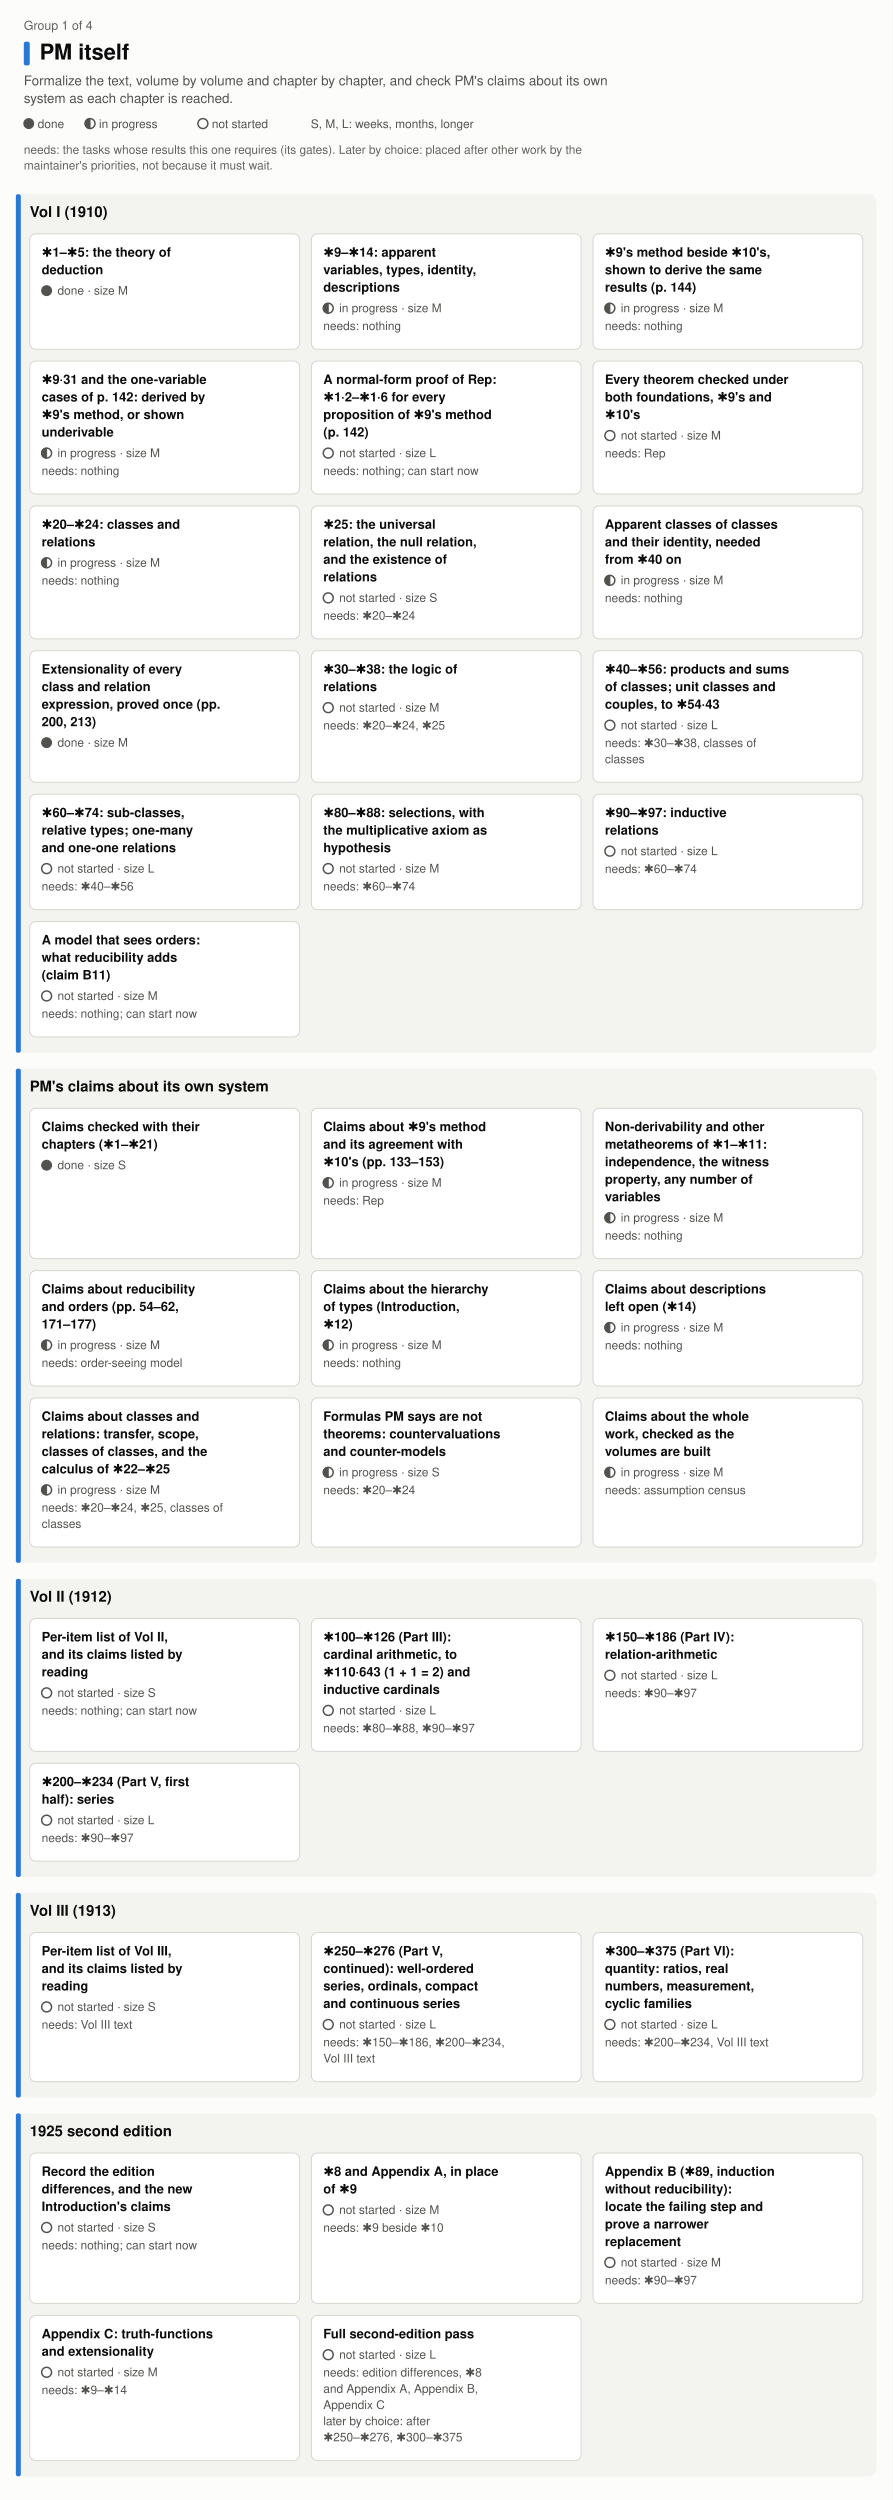
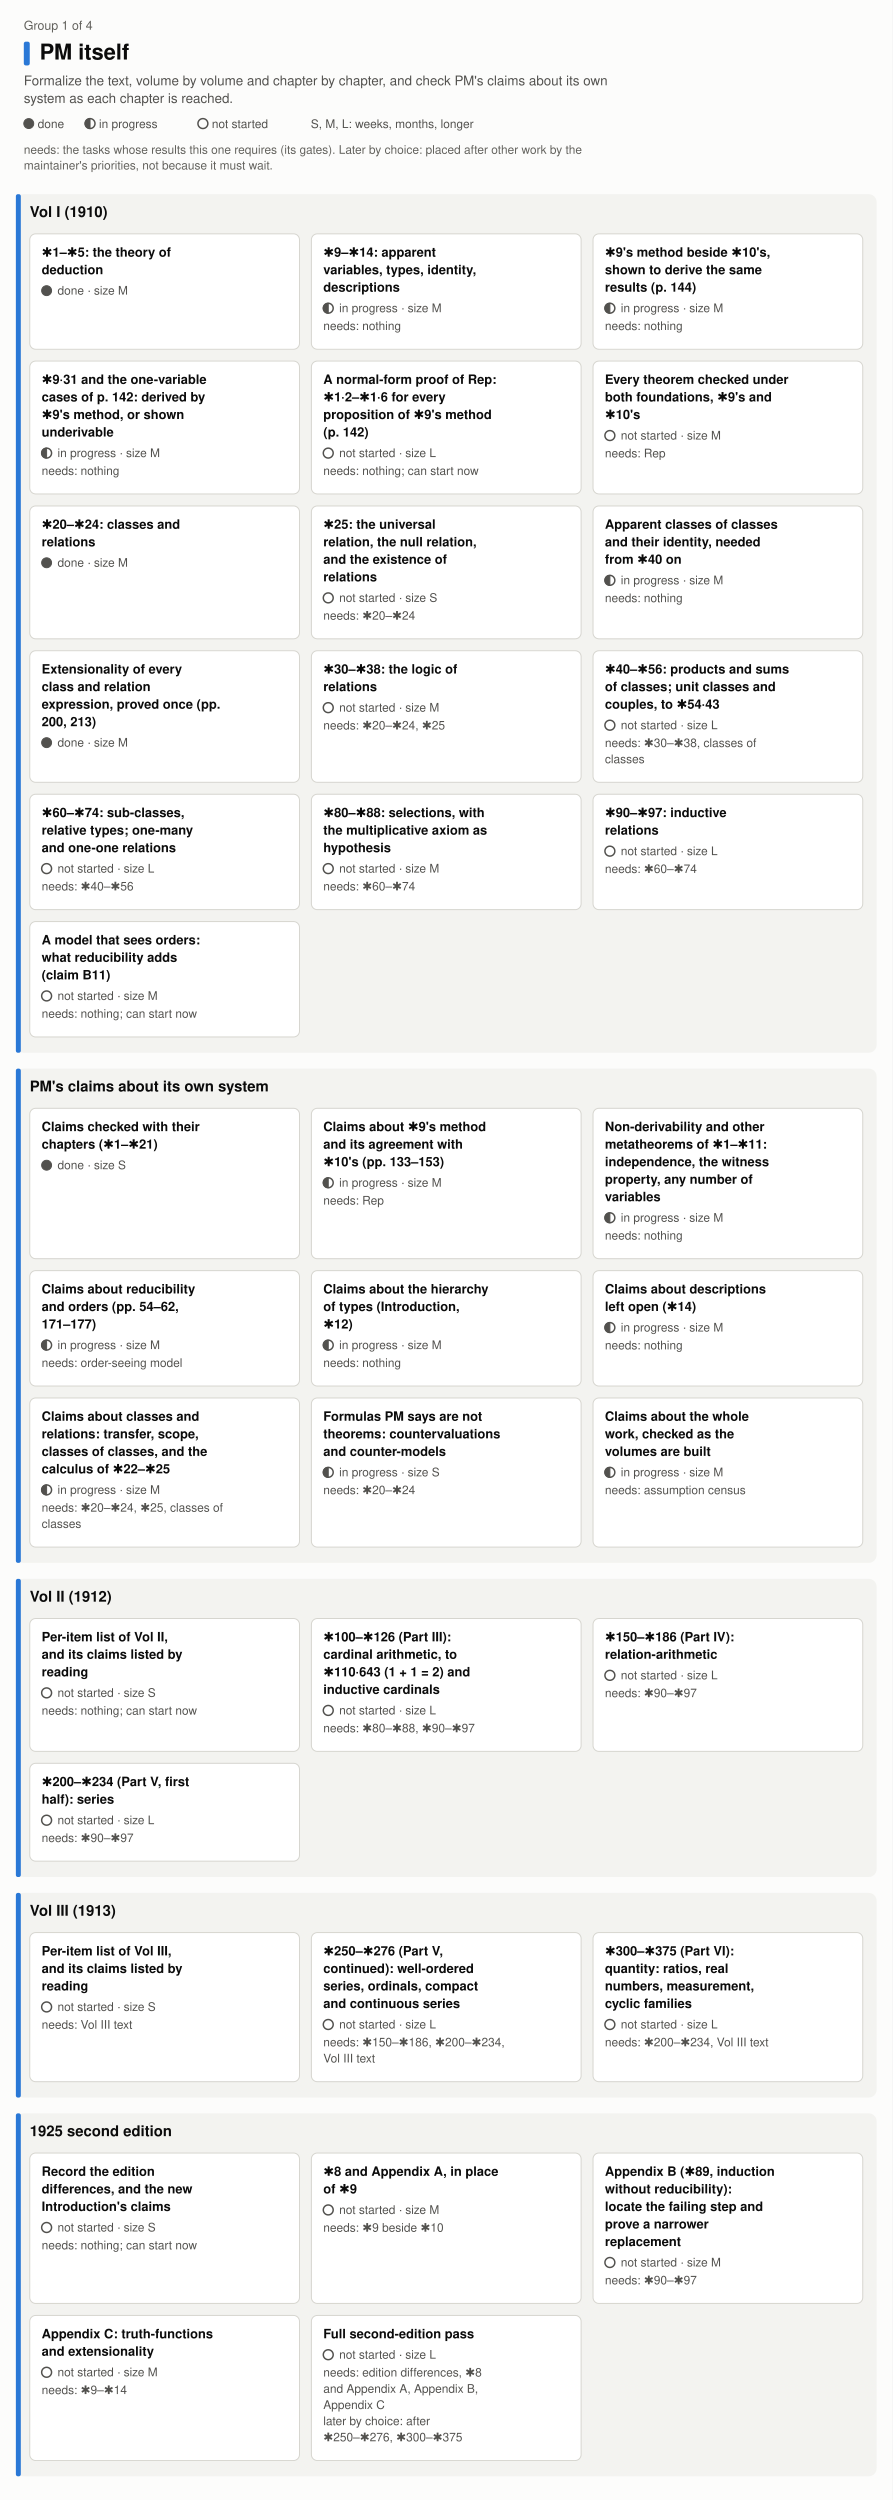
<svg xmlns="http://www.w3.org/2000/svg" width="900" height="2521" viewBox="0 0 900 2521" role="img" aria-labelledby="title desc">
  <style>
text{font-family:system-ui, -apple-system, 'Segoe UI', Helvetica, Arial, sans-serif}
.bg{fill:#fcfcfb}
.card{fill:#ffffff;stroke:#d6d5cf;stroke-width:1}
.band{fill:#f3f3f0}
.rule{stroke:#d6d5cf;stroke-width:1}
.t1{fill:#0b0b0b}
.t2{fill:#52514e}
.t3{fill:#62615c}
.st{fill:#52514e;stroke:#52514e}
.sto{fill:none;stroke:#52514e;stroke-width:1.5}
.edge{fill:none;stroke:#55544f;stroke-width:1.3}
.choice{fill:none;stroke:#8a5a00;stroke-width:1.5;stroke-dasharray:5 3}
.ah{fill:#55544f}
.ahc{fill:#8a5a00}
.ms{fill:#0b0b0b}
.g0{fill:#2a78d6}
.gs0{stroke:#2a78d6;stroke-width:2;fill:none}
.g1{fill:#eb6834}
.gs1{stroke:#eb6834;stroke-width:2;fill:none}
.g2{fill:#1baf7a}
.gs2{stroke:#1baf7a;stroke-width:2;fill:none}
.g3{fill:#eda100}
.gs3{stroke:#eda100;stroke-width:2;fill:none}
@media (prefers-color-scheme: dark) {
.bg{fill:#1a1a19}
.card{fill:#232322;stroke:#45443f;stroke-width:1}
.band{fill:#2b2b29}
.rule{stroke:#45443f;stroke-width:1}
.t1{fill:#ffffff}
.t2{fill:#c3c2b7}
.t3{fill:#b0afa5}
.st{fill:#c3c2b7;stroke:#c3c2b7}
.sto{fill:none;stroke:#c3c2b7;stroke-width:1.5}
.edge{fill:none;stroke:#b8b7ad;stroke-width:1.3}
.choice{fill:none;stroke:#e3b04b;stroke-width:1.5;stroke-dasharray:5 3}
.ah{fill:#b8b7ad}
.ahc{fill:#e3b04b}
.ms{fill:#ffffff}
.g0{fill:#3987e5}
.gs0{stroke:#3987e5;stroke-width:2;fill:none}
.g1{fill:#d95926}
.gs1{stroke:#d95926;stroke-width:2;fill:none}
.g2{fill:#199e70}
.gs2{stroke:#199e70;stroke-width:2;fill:none}
.g3{fill:#c98500}
.gs3{stroke:#c98500;stroke-width:2;fill:none}
}
</style>
  <defs>
    <marker id="ah" viewBox="0 0 10 10" refX="9" refY="5" markerWidth="7" markerHeight="7" orient="auto-start-reverse">
      <path d="M0,0 L10,5 L0,10 z" class="ah" />
    </marker>
    <marker id="ahc" viewBox="0 0 10 10" refX="9" refY="5" markerWidth="7" markerHeight="7" orient="auto-start-reverse">
      <path d="M0,0 L10,5 L0,10 z" class="ahc" />
    </marker>
  </defs>
  <rect x="0" y="0" width="900" height="2521" class="bg" />
  <rect x="16.0" y="195.8" width="868.0" height="865.8" rx="8" class="band" />
  <rect x="16.0" y="195.8" width="5.0" height="865.8" rx="2" class="g0" />
  <rect x="30.0" y="235.8" width="272.0" height="116.4" rx="6" class="card" />
  <rect x="314.0" y="235.8" width="272.0" height="116.4" rx="6" class="card" />
  <rect x="598.0" y="235.8" width="272.0" height="116.4" rx="6" class="card" />
  <rect x="30.0" y="364.1" width="272.0" height="134.0" rx="6" class="card" />
  <rect x="314.0" y="364.1" width="272.0" height="134.0" rx="6" class="card" />
  <rect x="598.0" y="364.1" width="272.0" height="134.0" rx="6" class="card" />
  <rect x="30.0" y="510.2" width="272.0" height="134.0" rx="6" class="card" />
  <rect x="314.0" y="510.2" width="272.0" height="134.0" rx="6" class="card" />
  <rect x="598.0" y="510.2" width="272.0" height="134.0" rx="6" class="card" />
  <rect x="30.0" y="656.2" width="272.0" height="132.7" rx="6" class="card" />
  <rect x="314.0" y="656.2" width="272.0" height="132.7" rx="6" class="card" />
  <rect x="598.0" y="656.2" width="272.0" height="132.7" rx="6" class="card" />
  <rect x="30.0" y="800.9" width="272.0" height="116.4" rx="6" class="card" />
  <rect x="314.0" y="800.9" width="272.0" height="116.4" rx="6" class="card" />
  <rect x="598.0" y="800.9" width="272.0" height="116.4" rx="6" class="card" />
  <rect x="30.0" y="929.3" width="272.0" height="116.4" rx="6" class="card" />
  <rect x="16.0" y="1077.6" width="868.0" height="498.4" rx="8" class="band" />
  <rect x="16.0" y="1077.6" width="5.0" height="498.4" rx="2" class="g0" />
  <rect x="30.0" y="1117.6" width="272.0" height="151.7" rx="6" class="card" />
  <rect x="314.0" y="1117.6" width="272.0" height="151.7" rx="6" class="card" />
  <rect x="598.0" y="1117.6" width="272.0" height="151.7" rx="6" class="card" />
  <rect x="30.0" y="1281.3" width="272.0" height="116.4" rx="6" class="card" />
  <rect x="314.0" y="1281.3" width="272.0" height="116.4" rx="6" class="card" />
  <rect x="598.0" y="1281.3" width="272.0" height="116.4" rx="6" class="card" />
  <rect x="30.0" y="1409.7" width="272.0" height="150.4" rx="6" class="card" />
  <rect x="314.0" y="1409.7" width="272.0" height="150.4" rx="6" class="card" />
  <rect x="598.0" y="1409.7" width="272.0" height="150.4" rx="6" class="card" />
  <rect x="16.0" y="1592.1" width="868.0" height="300.7" rx="8" class="band" />
  <rect x="16.0" y="1592.1" width="5.0" height="300.7" rx="2" class="g0" />
  <rect x="30.0" y="1632.1" width="272.0" height="134.0" rx="6" class="card" />
  <rect x="314.0" y="1632.1" width="272.0" height="134.0" rx="6" class="card" />
  <rect x="598.0" y="1632.1" width="272.0" height="134.0" rx="6" class="card" />
  <rect x="30.0" y="1778.1" width="272.0" height="98.7" rx="6" class="card" />
  <rect x="16.0" y="1908.8" width="868.0" height="206.4" rx="8" class="band" />
  <rect x="16.0" y="1908.8" width="5.0" height="206.4" rx="2" class="g0" />
  <rect x="30.0" y="1948.8" width="272.0" height="150.4" rx="6" class="card" />
  <rect x="314.0" y="1948.8" width="272.0" height="150.4" rx="6" class="card" />
  <rect x="598.0" y="1948.8" width="272.0" height="150.4" rx="6" class="card" />
  <rect x="16.0" y="2131.1" width="868.0" height="366.0" rx="8" class="band" />
  <rect x="16.0" y="2131.1" width="5.0" height="366.0" rx="2" class="g0" />
  <rect x="30.0" y="2171.1" width="272.0" height="151.7" rx="6" class="card" />
  <rect x="314.0" y="2171.1" width="272.0" height="151.7" rx="6" class="card" />
  <rect x="598.0" y="2171.1" width="272.0" height="151.7" rx="6" class="card" />
  <rect x="30.0" y="2334.9" width="272.0" height="146.3" rx="6" class="card" />
  <rect x="314.0" y="2334.9" width="272.0" height="146.3" rx="6" class="card" />
  <text x="24.0" y="30.0" font-size="12.5" class="t3">Group 1 of 4</text>
  <text x="40.0" y="60.0" font-size="22" font-weight="700" class="t1">PM itself</text>
  <rect x="24.0" y="42.0" width="6.0" height="24.0" rx="2" class="g0" />
  <text x="24.0" y="86.0" font-size="13.5" class="t2">Formalize the text, volume by volume and chapter by chapter, and check PM's claims about its own</text>
  <text x="24.0" y="103.8" font-size="13.5" class="t2">system as each chapter is reached.</text>
  <circle cx="29.0" cy="124.6" r="5" class="st" />
  <text x="38.0" y="129.1" font-size="12" class="t2">done</text>
  <circle cx="90.8" cy="124.6" r="5" class="sto" />
  <path d="M90.8,119.6 A5,5 0 0 0 90.8,129.6 Z" class="st" />
  <text x="99.8" y="129.1" font-size="12" class="t2">in progress</text>
  <circle cx="204.6" cy="124.6" r="5" class="sto" />
  <text x="213.6" y="129.1" font-size="12" class="t2">not started</text>
  <text x="313.4" y="129.1" font-size="12" class="t2">S, M, L: weeks, months, longer</text>
  <text x="24.0" y="155.1" font-size="12" class="t3">needs: the tasks whose results this one requires (its gates). Later by choice: placed after other work by the</text>
  <text x="24.0" y="170.9" font-size="12" class="t3">maintainer's priorities, not because it must wait.</text>
  <text x="30.0" y="218.8" font-size="15" font-weight="700" class="t1">Vol I (1910)</text>
  <text x="42.0" y="258.8" font-size="13" font-weight="700" class="t1">✱1–✱5: the theory of</text>
  <text x="42.0" y="276.5" font-size="13" font-weight="700" class="t1">deduction</text>
  <circle cx="47.0" cy="293.1" r="5" class="st" />
  <text x="58.0" y="297.1" font-size="12" class="t2">done · size M</text>
  <text x="326.0" y="258.8" font-size="13" font-weight="700" class="t1">✱9–✱14: apparent</text>
  <text x="326.0" y="276.5" font-size="13" font-weight="700" class="t1">variables, types, identity,</text>
  <text x="326.0" y="294.1" font-size="13" font-weight="700" class="t1">descriptions</text>
  <circle cx="331.0" cy="310.8" r="5" class="sto" />
  <path d="M331.0,305.8 A5,5 0 0 0 331.0,315.8 Z" class="st" />
  <text x="342.0" y="314.8" font-size="12" class="t2">in progress · size M</text>
  <text x="326.0" y="332.8" font-size="12" class="t2">needs: nothing</text>
  <text x="610.0" y="258.8" font-size="13" font-weight="700" class="t1">✱9's method beside ✱10's,</text>
  <text x="610.0" y="276.5" font-size="13" font-weight="700" class="t1">shown to derive the same</text>
  <text x="610.0" y="294.1" font-size="13" font-weight="700" class="t1">results (p. 144)</text>
  <circle cx="615.0" cy="310.8" r="5" class="sto" />
  <path d="M615.0,305.8 A5,5 0 0 0 615.0,315.8 Z" class="st" />
  <text x="626.0" y="314.8" font-size="12" class="t2">in progress · size M</text>
  <text x="610.0" y="332.8" font-size="12" class="t2">needs: nothing</text>
  <text x="42.0" y="387.1" font-size="13" font-weight="700" class="t1">✱9·31 and the one-variable</text>
  <text x="42.0" y="404.8" font-size="13" font-weight="700" class="t1">cases of p. 142: derived by</text>
  <text x="42.0" y="422.5" font-size="13" font-weight="700" class="t1">✱9's method, or shown</text>
  <text x="42.0" y="440.2" font-size="13" font-weight="700" class="t1">underivable</text>
  <circle cx="47.0" cy="456.9" r="5" class="sto" />
  <path d="M47.0,451.9 A5,5 0 0 0 47.0,461.9 Z" class="st" />
  <text x="58.0" y="460.9" font-size="12" class="t2">in progress · size M</text>
  <text x="42.0" y="478.9" font-size="12" class="t2">needs: nothing</text>
  <text x="326.0" y="387.1" font-size="13" font-weight="700" class="t1">A normal-form proof of Rep:</text>
  <text x="326.0" y="404.8" font-size="13" font-weight="700" class="t1">✱1·2–✱1·6 for every</text>
  <text x="326.0" y="422.5" font-size="13" font-weight="700" class="t1">proposition of ✱9's method</text>
  <text x="326.0" y="440.2" font-size="13" font-weight="700" class="t1">(p. 142)</text>
  <circle cx="331.0" cy="456.9" r="5" class="sto" />
  <text x="342.0" y="460.9" font-size="12" class="t2">not started · size L</text>
  <text x="326.0" y="478.9" font-size="12" class="t2">needs: nothing; can start now</text>
  <text x="610.0" y="387.1" font-size="13" font-weight="700" class="t1">Every theorem checked under</text>
  <text x="610.0" y="404.8" font-size="13" font-weight="700" class="t1">both foundations, ✱9's and</text>
  <text x="610.0" y="422.5" font-size="13" font-weight="700" class="t1">✱10's</text>
  <circle cx="615.0" cy="439.2" r="5" class="sto" />
  <text x="626.0" y="443.2" font-size="12" class="t2">not started · size M</text>
  <text x="610.0" y="461.2" font-size="12" class="t2">needs: Rep</text>
  <text x="42.0" y="533.2" font-size="13" font-weight="700" class="t1">✱20–✱24: classes and</text>
  <text x="42.0" y="550.9" font-size="13" font-weight="700" class="t1">relations</text>
-   <circle cx="47.0" cy="567.5" r="5" class="sto" />
-   <path d="M47.0,562.5 A5,5 0 0 0 47.0,572.5 Z" class="st" />
-   <text x="58.0" y="571.5" font-size="12" class="t2">in progress · size M</text>
-   <text x="42.0" y="589.5" font-size="12" class="t2">needs: nothing</text>
+   <circle cx="47.0" cy="567.5" r="5" class="st" />
+   <text x="58.0" y="571.5" font-size="12" class="t2">done · size M</text>
  <text x="326.0" y="533.2" font-size="13" font-weight="700" class="t1">✱25: the universal</text>
  <text x="326.0" y="550.9" font-size="13" font-weight="700" class="t1">relation, the null relation,</text>
  <text x="326.0" y="568.5" font-size="13" font-weight="700" class="t1">and the existence of</text>
  <text x="326.0" y="586.2" font-size="13" font-weight="700" class="t1">relations</text>
  <circle cx="331.0" cy="602.9" r="5" class="sto" />
  <text x="342.0" y="606.9" font-size="12" class="t2">not started · size S</text>
  <text x="326.0" y="624.9" font-size="12" class="t2">needs: ✱20–✱24</text>
  <text x="610.0" y="533.2" font-size="13" font-weight="700" class="t1">Apparent classes of classes</text>
  <text x="610.0" y="550.9" font-size="13" font-weight="700" class="t1">and their identity, needed</text>
  <text x="610.0" y="568.5" font-size="13" font-weight="700" class="t1">from ✱40 on</text>
  <circle cx="615.0" cy="585.2" r="5" class="sto" />
  <path d="M615.0,580.2 A5,5 0 0 0 615.0,590.2 Z" class="st" />
  <text x="626.0" y="589.2" font-size="12" class="t2">in progress · size M</text>
  <text x="610.0" y="607.2" font-size="12" class="t2">needs: nothing</text>
  <text x="42.0" y="679.2" font-size="13" font-weight="700" class="t1">Extensionality of every</text>
  <text x="42.0" y="696.9" font-size="13" font-weight="700" class="t1">class and relation</text>
  <text x="42.0" y="714.6" font-size="13" font-weight="700" class="t1">expression, proved once (pp.</text>
  <text x="42.0" y="732.3" font-size="13" font-weight="700" class="t1">200, 213)</text>
  <circle cx="47.0" cy="748.9" r="5" class="st" />
  <text x="58.0" y="752.9" font-size="12" class="t2">done · size M</text>
  <text x="326.0" y="679.2" font-size="13" font-weight="700" class="t1">✱30–✱38: the logic of</text>
  <text x="326.0" y="696.9" font-size="13" font-weight="700" class="t1">relations</text>
  <circle cx="331.0" cy="713.6" r="5" class="sto" />
  <text x="342.0" y="717.6" font-size="12" class="t2">not started · size M</text>
  <text x="326.0" y="735.6" font-size="12" class="t2">needs: ✱20–✱24, ✱25</text>
  <text x="610.0" y="679.2" font-size="13" font-weight="700" class="t1">✱40–✱56: products and sums</text>
  <text x="610.0" y="696.9" font-size="13" font-weight="700" class="t1">of classes; unit classes and</text>
  <text x="610.0" y="714.6" font-size="13" font-weight="700" class="t1">couples, to ✱54·43</text>
  <circle cx="615.0" cy="731.3" r="5" class="sto" />
  <text x="626.0" y="735.3" font-size="12" class="t2">not started · size L</text>
  <text x="610.0" y="753.3" font-size="12" class="t2">needs: ✱30–✱38, classes of</text>
  <text x="610.0" y="769.6" font-size="12" class="t2">classes</text>
  <text x="42.0" y="823.9" font-size="13" font-weight="700" class="t1">✱60–✱74: sub-classes,</text>
  <text x="42.0" y="841.6" font-size="13" font-weight="700" class="t1">relative types; one-many</text>
  <text x="42.0" y="859.3" font-size="13" font-weight="700" class="t1">and one-one relations</text>
  <circle cx="47.0" cy="875.9" r="5" class="sto" />
  <text x="58.0" y="879.9" font-size="12" class="t2">not started · size L</text>
  <text x="42.0" y="897.9" font-size="12" class="t2">needs: ✱40–✱56</text>
  <text x="326.0" y="823.9" font-size="13" font-weight="700" class="t1">✱80–✱88: selections, with</text>
  <text x="326.0" y="841.6" font-size="13" font-weight="700" class="t1">the multiplicative axiom as</text>
  <text x="326.0" y="859.3" font-size="13" font-weight="700" class="t1">hypothesis</text>
  <circle cx="331.0" cy="875.9" r="5" class="sto" />
  <text x="342.0" y="879.9" font-size="12" class="t2">not started · size M</text>
  <text x="326.0" y="897.9" font-size="12" class="t2">needs: ✱60–✱74</text>
  <text x="610.0" y="823.9" font-size="13" font-weight="700" class="t1">✱90–✱97: inductive</text>
  <text x="610.0" y="841.6" font-size="13" font-weight="700" class="t1">relations</text>
  <circle cx="615.0" cy="858.3" r="5" class="sto" />
  <text x="626.0" y="862.3" font-size="12" class="t2">not started · size L</text>
  <text x="610.0" y="880.3" font-size="12" class="t2">needs: ✱60–✱74</text>
  <text x="42.0" y="952.3" font-size="13" font-weight="700" class="t1">A model that sees orders:</text>
  <text x="42.0" y="969.9" font-size="13" font-weight="700" class="t1">what reducibility adds</text>
  <text x="42.0" y="987.6" font-size="13" font-weight="700" class="t1">(claim B11)</text>
  <circle cx="47.0" cy="1004.3" r="5" class="sto" />
  <text x="58.0" y="1008.3" font-size="12" class="t2">not started · size M</text>
  <text x="42.0" y="1026.3" font-size="12" class="t2">needs: nothing; can start now</text>
  <text x="30.0" y="1100.6" font-size="15" font-weight="700" class="t1">PM's claims about its own system</text>
  <text x="42.0" y="1140.6" font-size="13" font-weight="700" class="t1">Claims checked with their</text>
  <text x="42.0" y="1158.3" font-size="13" font-weight="700" class="t1">chapters (✱1–✱21)</text>
  <circle cx="47.0" cy="1175.0" r="5" class="st" />
  <text x="58.0" y="1179.0" font-size="12" class="t2">done · size S</text>
  <text x="326.0" y="1140.6" font-size="13" font-weight="700" class="t1">Claims about ✱9's method</text>
  <text x="326.0" y="1158.3" font-size="13" font-weight="700" class="t1">and its agreement with</text>
  <text x="326.0" y="1176.0" font-size="13" font-weight="700" class="t1">✱10's (pp. 133–153)</text>
  <circle cx="331.0" cy="1192.7" r="5" class="sto" />
  <path d="M331.0,1187.7 A5,5 0 0 0 331.0,1197.7 Z" class="st" />
  <text x="342.0" y="1196.7" font-size="12" class="t2">in progress · size M</text>
  <text x="326.0" y="1214.7" font-size="12" class="t2">needs: Rep</text>
  <text x="610.0" y="1140.6" font-size="13" font-weight="700" class="t1">Non-derivability and other</text>
  <text x="610.0" y="1158.3" font-size="13" font-weight="700" class="t1">metatheorems of ✱1–✱11:</text>
  <text x="610.0" y="1176.0" font-size="13" font-weight="700" class="t1">independence, the witness</text>
  <text x="610.0" y="1193.7" font-size="13" font-weight="700" class="t1">property, any number of</text>
  <text x="610.0" y="1211.3" font-size="13" font-weight="700" class="t1">variables</text>
  <circle cx="615.0" cy="1228.0" r="5" class="sto" />
  <path d="M615.0,1223.0 A5,5 0 0 0 615.0,1233.0 Z" class="st" />
  <text x="626.0" y="1232.0" font-size="12" class="t2">in progress · size M</text>
  <text x="610.0" y="1250.0" font-size="12" class="t2">needs: nothing</text>
  <text x="42.0" y="1304.3" font-size="13" font-weight="700" class="t1">Claims about reducibility</text>
  <text x="42.0" y="1322.0" font-size="13" font-weight="700" class="t1">and orders (pp. 54–62,</text>
  <text x="42.0" y="1339.7" font-size="13" font-weight="700" class="t1">171–177)</text>
  <circle cx="47.0" cy="1356.4" r="5" class="sto" />
  <path d="M47.0,1351.4 A5,5 0 0 0 47.0,1361.4 Z" class="st" />
  <text x="58.0" y="1360.4" font-size="12" class="t2">in progress · size M</text>
  <text x="42.0" y="1378.4" font-size="12" class="t2">needs: order-seeing model</text>
  <text x="326.0" y="1304.3" font-size="13" font-weight="700" class="t1">Claims about the hierarchy</text>
  <text x="326.0" y="1322.0" font-size="13" font-weight="700" class="t1">of types (Introduction,</text>
  <text x="326.0" y="1339.7" font-size="13" font-weight="700" class="t1">✱12)</text>
  <circle cx="331.0" cy="1356.4" r="5" class="sto" />
  <path d="M331.0,1351.4 A5,5 0 0 0 331.0,1361.4 Z" class="st" />
  <text x="342.0" y="1360.4" font-size="12" class="t2">in progress · size M</text>
  <text x="326.0" y="1378.4" font-size="12" class="t2">needs: nothing</text>
  <text x="610.0" y="1304.3" font-size="13" font-weight="700" class="t1">Claims about descriptions</text>
  <text x="610.0" y="1322.0" font-size="13" font-weight="700" class="t1">left open (✱14)</text>
  <circle cx="615.0" cy="1338.7" r="5" class="sto" />
  <path d="M615.0,1333.7 A5,5 0 0 0 615.0,1343.7 Z" class="st" />
  <text x="626.0" y="1342.7" font-size="12" class="t2">in progress · size M</text>
  <text x="610.0" y="1360.7" font-size="12" class="t2">needs: nothing</text>
  <text x="42.0" y="1432.7" font-size="13" font-weight="700" class="t1">Claims about classes and</text>
  <text x="42.0" y="1450.4" font-size="13" font-weight="700" class="t1">relations: transfer, scope,</text>
  <text x="42.0" y="1468.1" font-size="13" font-weight="700" class="t1">classes of classes, and the</text>
  <text x="42.0" y="1485.7" font-size="13" font-weight="700" class="t1">calculus of ✱22–✱25</text>
  <circle cx="47.0" cy="1502.4" r="5" class="sto" />
  <path d="M47.0,1497.4 A5,5 0 0 0 47.0,1507.4 Z" class="st" />
  <text x="58.0" y="1506.4" font-size="12" class="t2">in progress · size M</text>
  <text x="42.0" y="1524.4" font-size="12" class="t2">needs: ✱20–✱24, ✱25, classes of</text>
  <text x="42.0" y="1540.7" font-size="12" class="t2">classes</text>
  <text x="326.0" y="1432.7" font-size="13" font-weight="700" class="t1">Formulas PM says are not</text>
  <text x="326.0" y="1450.4" font-size="13" font-weight="700" class="t1">theorems: countervaluations</text>
  <text x="326.0" y="1468.1" font-size="13" font-weight="700" class="t1">and counter-models</text>
  <circle cx="331.0" cy="1484.7" r="5" class="sto" />
  <path d="M331.0,1479.7 A5,5 0 0 0 331.0,1489.7 Z" class="st" />
  <text x="342.0" y="1488.7" font-size="12" class="t2">in progress · size S</text>
  <text x="326.0" y="1506.7" font-size="12" class="t2">needs: ✱20–✱24</text>
  <text x="610.0" y="1432.7" font-size="13" font-weight="700" class="t1">Claims about the whole</text>
  <text x="610.0" y="1450.4" font-size="13" font-weight="700" class="t1">work, checked as the</text>
  <text x="610.0" y="1468.1" font-size="13" font-weight="700" class="t1">volumes are built</text>
  <circle cx="615.0" cy="1484.7" r="5" class="sto" />
  <path d="M615.0,1479.7 A5,5 0 0 0 615.0,1489.7 Z" class="st" />
  <text x="626.0" y="1488.7" font-size="12" class="t2">in progress · size M</text>
  <text x="610.0" y="1506.7" font-size="12" class="t2">needs: assumption census</text>
  <text x="30.0" y="1615.1" font-size="15" font-weight="700" class="t1">Vol II (1912)</text>
  <text x="42.0" y="1655.1" font-size="13" font-weight="700" class="t1">Per-item list of Vol II,</text>
  <text x="42.0" y="1672.7" font-size="13" font-weight="700" class="t1">and its claims listed by</text>
  <text x="42.0" y="1690.4" font-size="13" font-weight="700" class="t1">reading</text>
  <circle cx="47.0" cy="1707.1" r="5" class="sto" />
  <text x="58.0" y="1711.1" font-size="12" class="t2">not started · size S</text>
  <text x="42.0" y="1729.1" font-size="12" class="t2">needs: nothing; can start now</text>
  <text x="326.0" y="1655.1" font-size="13" font-weight="700" class="t1">✱100–✱126 (Part III):</text>
  <text x="326.0" y="1672.7" font-size="13" font-weight="700" class="t1">cardinal arithmetic, to</text>
  <text x="326.0" y="1690.4" font-size="13" font-weight="700" class="t1">✱110·643 (1 + 1 = 2) and</text>
  <text x="326.0" y="1708.1" font-size="13" font-weight="700" class="t1">inductive cardinals</text>
  <circle cx="331.0" cy="1724.8" r="5" class="sto" />
  <text x="342.0" y="1728.8" font-size="12" class="t2">not started · size L</text>
  <text x="326.0" y="1746.8" font-size="12" class="t2">needs: ✱80–✱88, ✱90–✱97</text>
  <text x="610.0" y="1655.1" font-size="13" font-weight="700" class="t1">✱150–✱186 (Part IV):</text>
  <text x="610.0" y="1672.7" font-size="13" font-weight="700" class="t1">relation-arithmetic</text>
  <circle cx="615.0" cy="1689.4" r="5" class="sto" />
  <text x="626.0" y="1693.4" font-size="12" class="t2">not started · size L</text>
  <text x="610.0" y="1711.4" font-size="12" class="t2">needs: ✱90–✱97</text>
  <text x="42.0" y="1801.1" font-size="13" font-weight="700" class="t1">✱200–✱234 (Part V, first</text>
  <text x="42.0" y="1818.8" font-size="13" font-weight="700" class="t1">half): series</text>
  <circle cx="47.0" cy="1835.5" r="5" class="sto" />
  <text x="58.0" y="1839.5" font-size="12" class="t2">not started · size L</text>
  <text x="42.0" y="1857.5" font-size="12" class="t2">needs: ✱90–✱97</text>
  <text x="30.0" y="1931.8" font-size="15" font-weight="700" class="t1">Vol III (1913)</text>
  <text x="42.0" y="1971.8" font-size="13" font-weight="700" class="t1">Per-item list of Vol III,</text>
  <text x="42.0" y="1989.5" font-size="13" font-weight="700" class="t1">and its claims listed by</text>
  <text x="42.0" y="2007.1" font-size="13" font-weight="700" class="t1">reading</text>
  <circle cx="47.0" cy="2023.8" r="5" class="sto" />
  <text x="58.0" y="2027.8" font-size="12" class="t2">not started · size S</text>
  <text x="42.0" y="2045.8" font-size="12" class="t2">needs: Vol III text</text>
  <text x="326.0" y="1971.8" font-size="13" font-weight="700" class="t1">✱250–✱276 (Part V,</text>
  <text x="326.0" y="1989.5" font-size="13" font-weight="700" class="t1">continued): well-ordered</text>
  <text x="326.0" y="2007.1" font-size="13" font-weight="700" class="t1">series, ordinals, compact</text>
  <text x="326.0" y="2024.8" font-size="13" font-weight="700" class="t1">and continuous series</text>
  <circle cx="331.0" cy="2041.5" r="5" class="sto" />
  <text x="342.0" y="2045.5" font-size="12" class="t2">not started · size L</text>
  <text x="326.0" y="2063.5" font-size="12" class="t2">needs: ✱150–✱186, ✱200–✱234,</text>
  <text x="326.0" y="2079.8" font-size="12" class="t2">Vol III text</text>
  <text x="610.0" y="1971.8" font-size="13" font-weight="700" class="t1">✱300–✱375 (Part VI):</text>
  <text x="610.0" y="1989.5" font-size="13" font-weight="700" class="t1">quantity: ratios, real</text>
  <text x="610.0" y="2007.1" font-size="13" font-weight="700" class="t1">numbers, measurement,</text>
  <text x="610.0" y="2024.8" font-size="13" font-weight="700" class="t1">cyclic families</text>
  <circle cx="615.0" cy="2041.5" r="5" class="sto" />
  <text x="626.0" y="2045.5" font-size="12" class="t2">not started · size L</text>
  <text x="610.0" y="2063.5" font-size="12" class="t2">needs: ✱200–✱234, Vol III text</text>
  <text x="30.0" y="2154.1" font-size="15" font-weight="700" class="t1">1925 second edition</text>
  <text x="42.0" y="2194.1" font-size="13" font-weight="700" class="t1">Record the edition</text>
  <text x="42.0" y="2211.8" font-size="13" font-weight="700" class="t1">differences, and the new</text>
  <text x="42.0" y="2229.5" font-size="13" font-weight="700" class="t1">Introduction's claims</text>
  <circle cx="47.0" cy="2246.2" r="5" class="sto" />
  <text x="58.0" y="2250.2" font-size="12" class="t2">not started · size S</text>
  <text x="42.0" y="2268.2" font-size="12" class="t2">needs: nothing; can start now</text>
  <text x="326.0" y="2194.1" font-size="13" font-weight="700" class="t1">✱8 and Appendix A, in place</text>
  <text x="326.0" y="2211.8" font-size="13" font-weight="700" class="t1">of ✱9</text>
  <circle cx="331.0" cy="2228.5" r="5" class="sto" />
  <text x="342.0" y="2232.5" font-size="12" class="t2">not started · size M</text>
  <text x="326.0" y="2250.5" font-size="12" class="t2">needs: ✱9 beside ✱10</text>
  <text x="610.0" y="2194.1" font-size="13" font-weight="700" class="t1">Appendix B (✱89, induction</text>
  <text x="610.0" y="2211.8" font-size="13" font-weight="700" class="t1">without reducibility):</text>
  <text x="610.0" y="2229.5" font-size="13" font-weight="700" class="t1">locate the failing step and</text>
  <text x="610.0" y="2247.2" font-size="13" font-weight="700" class="t1">prove a narrower</text>
  <text x="610.0" y="2264.9" font-size="13" font-weight="700" class="t1">replacement</text>
  <circle cx="615.0" cy="2281.5" r="5" class="sto" />
  <text x="626.0" y="2285.5" font-size="12" class="t2">not started · size M</text>
  <text x="610.0" y="2303.5" font-size="12" class="t2">needs: ✱90–✱97</text>
  <text x="42.0" y="2357.9" font-size="13" font-weight="700" class="t1">Appendix C: truth-functions</text>
  <text x="42.0" y="2375.5" font-size="13" font-weight="700" class="t1">and extensionality</text>
  <circle cx="47.0" cy="2392.2" r="5" class="sto" />
  <text x="58.0" y="2396.2" font-size="12" class="t2">not started · size M</text>
  <text x="42.0" y="2414.2" font-size="12" class="t2">needs: ✱9–✱14</text>
  <text x="326.0" y="2357.9" font-size="13" font-weight="700" class="t1">Full second-edition pass</text>
  <circle cx="331.0" cy="2374.5" r="5" class="sto" />
  <text x="342.0" y="2378.5" font-size="12" class="t2">not started · size L</text>
  <text x="326.0" y="2396.5" font-size="12" class="t2">needs: edition differences, ✱8</text>
  <text x="326.0" y="2412.9" font-size="12" class="t2">and Appendix A, Appendix B,</text>
  <text x="326.0" y="2429.2" font-size="12" class="t2">Appendix C</text>
  <text x="326.0" y="2445.5" font-size="12" class="t2">later by choice: after</text>
  <text x="326.0" y="2461.8" font-size="12" class="t2">✱250–✱276, ✱300–✱375</text>
</svg>
